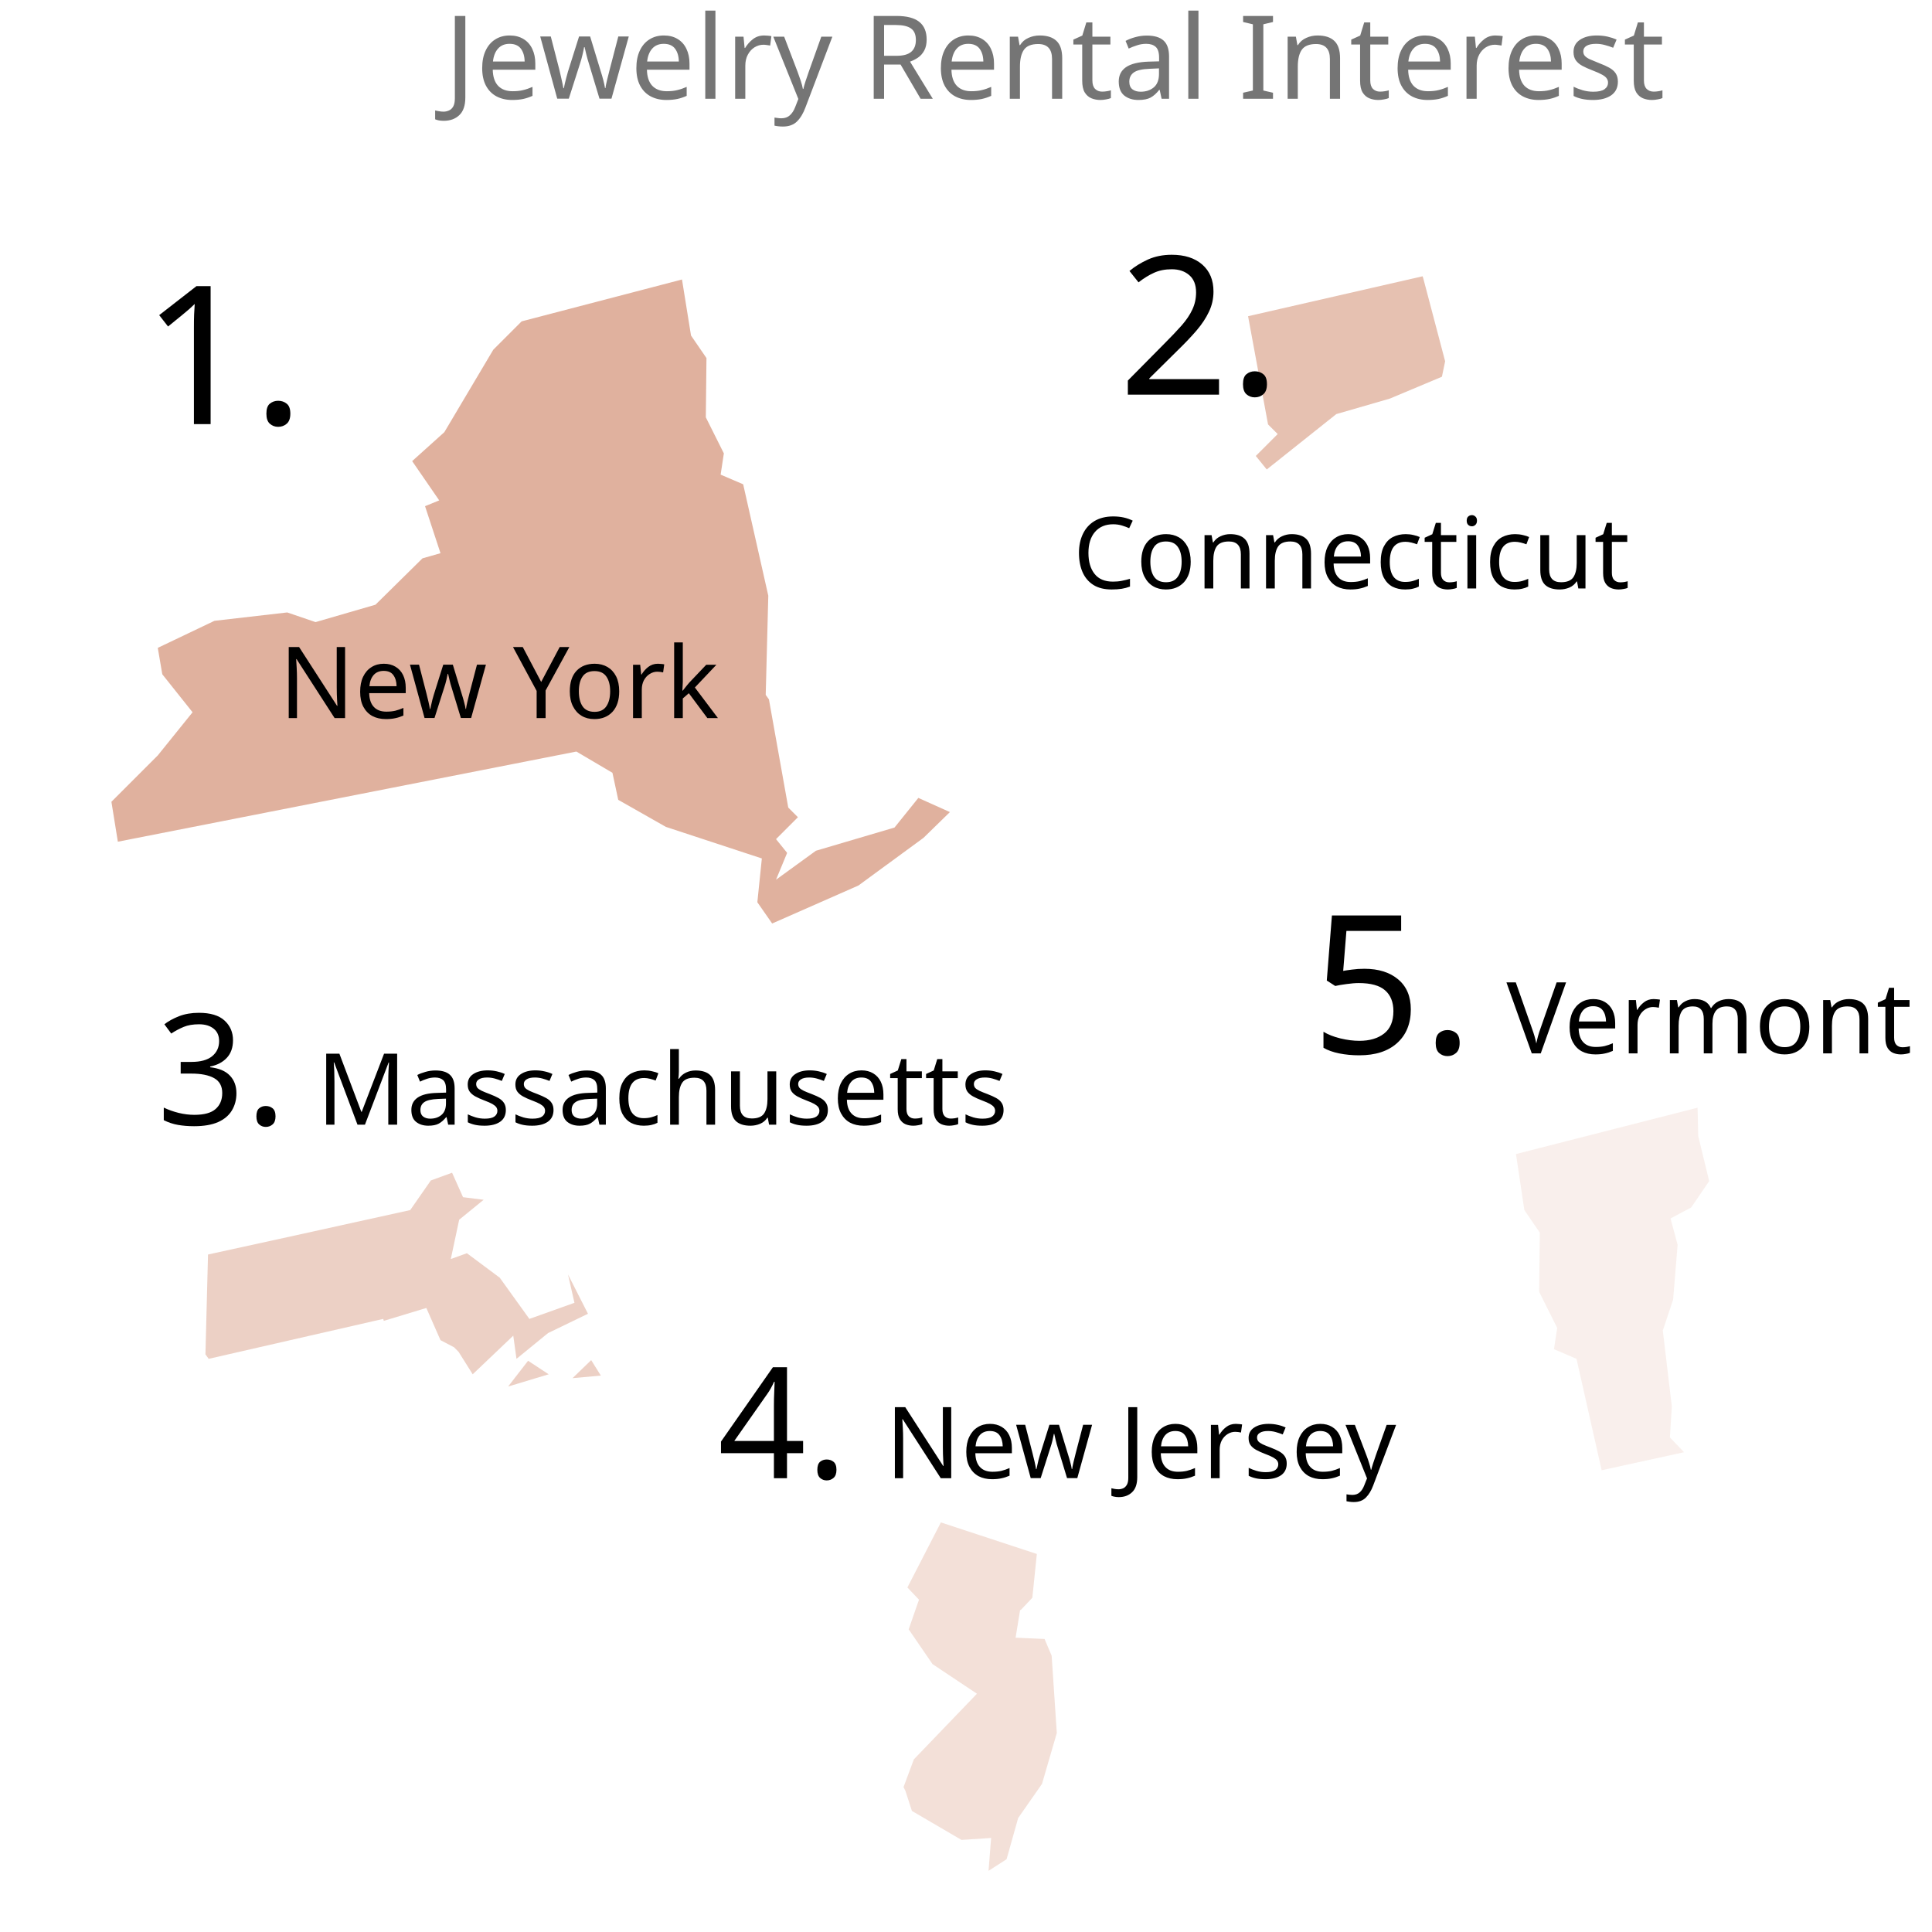
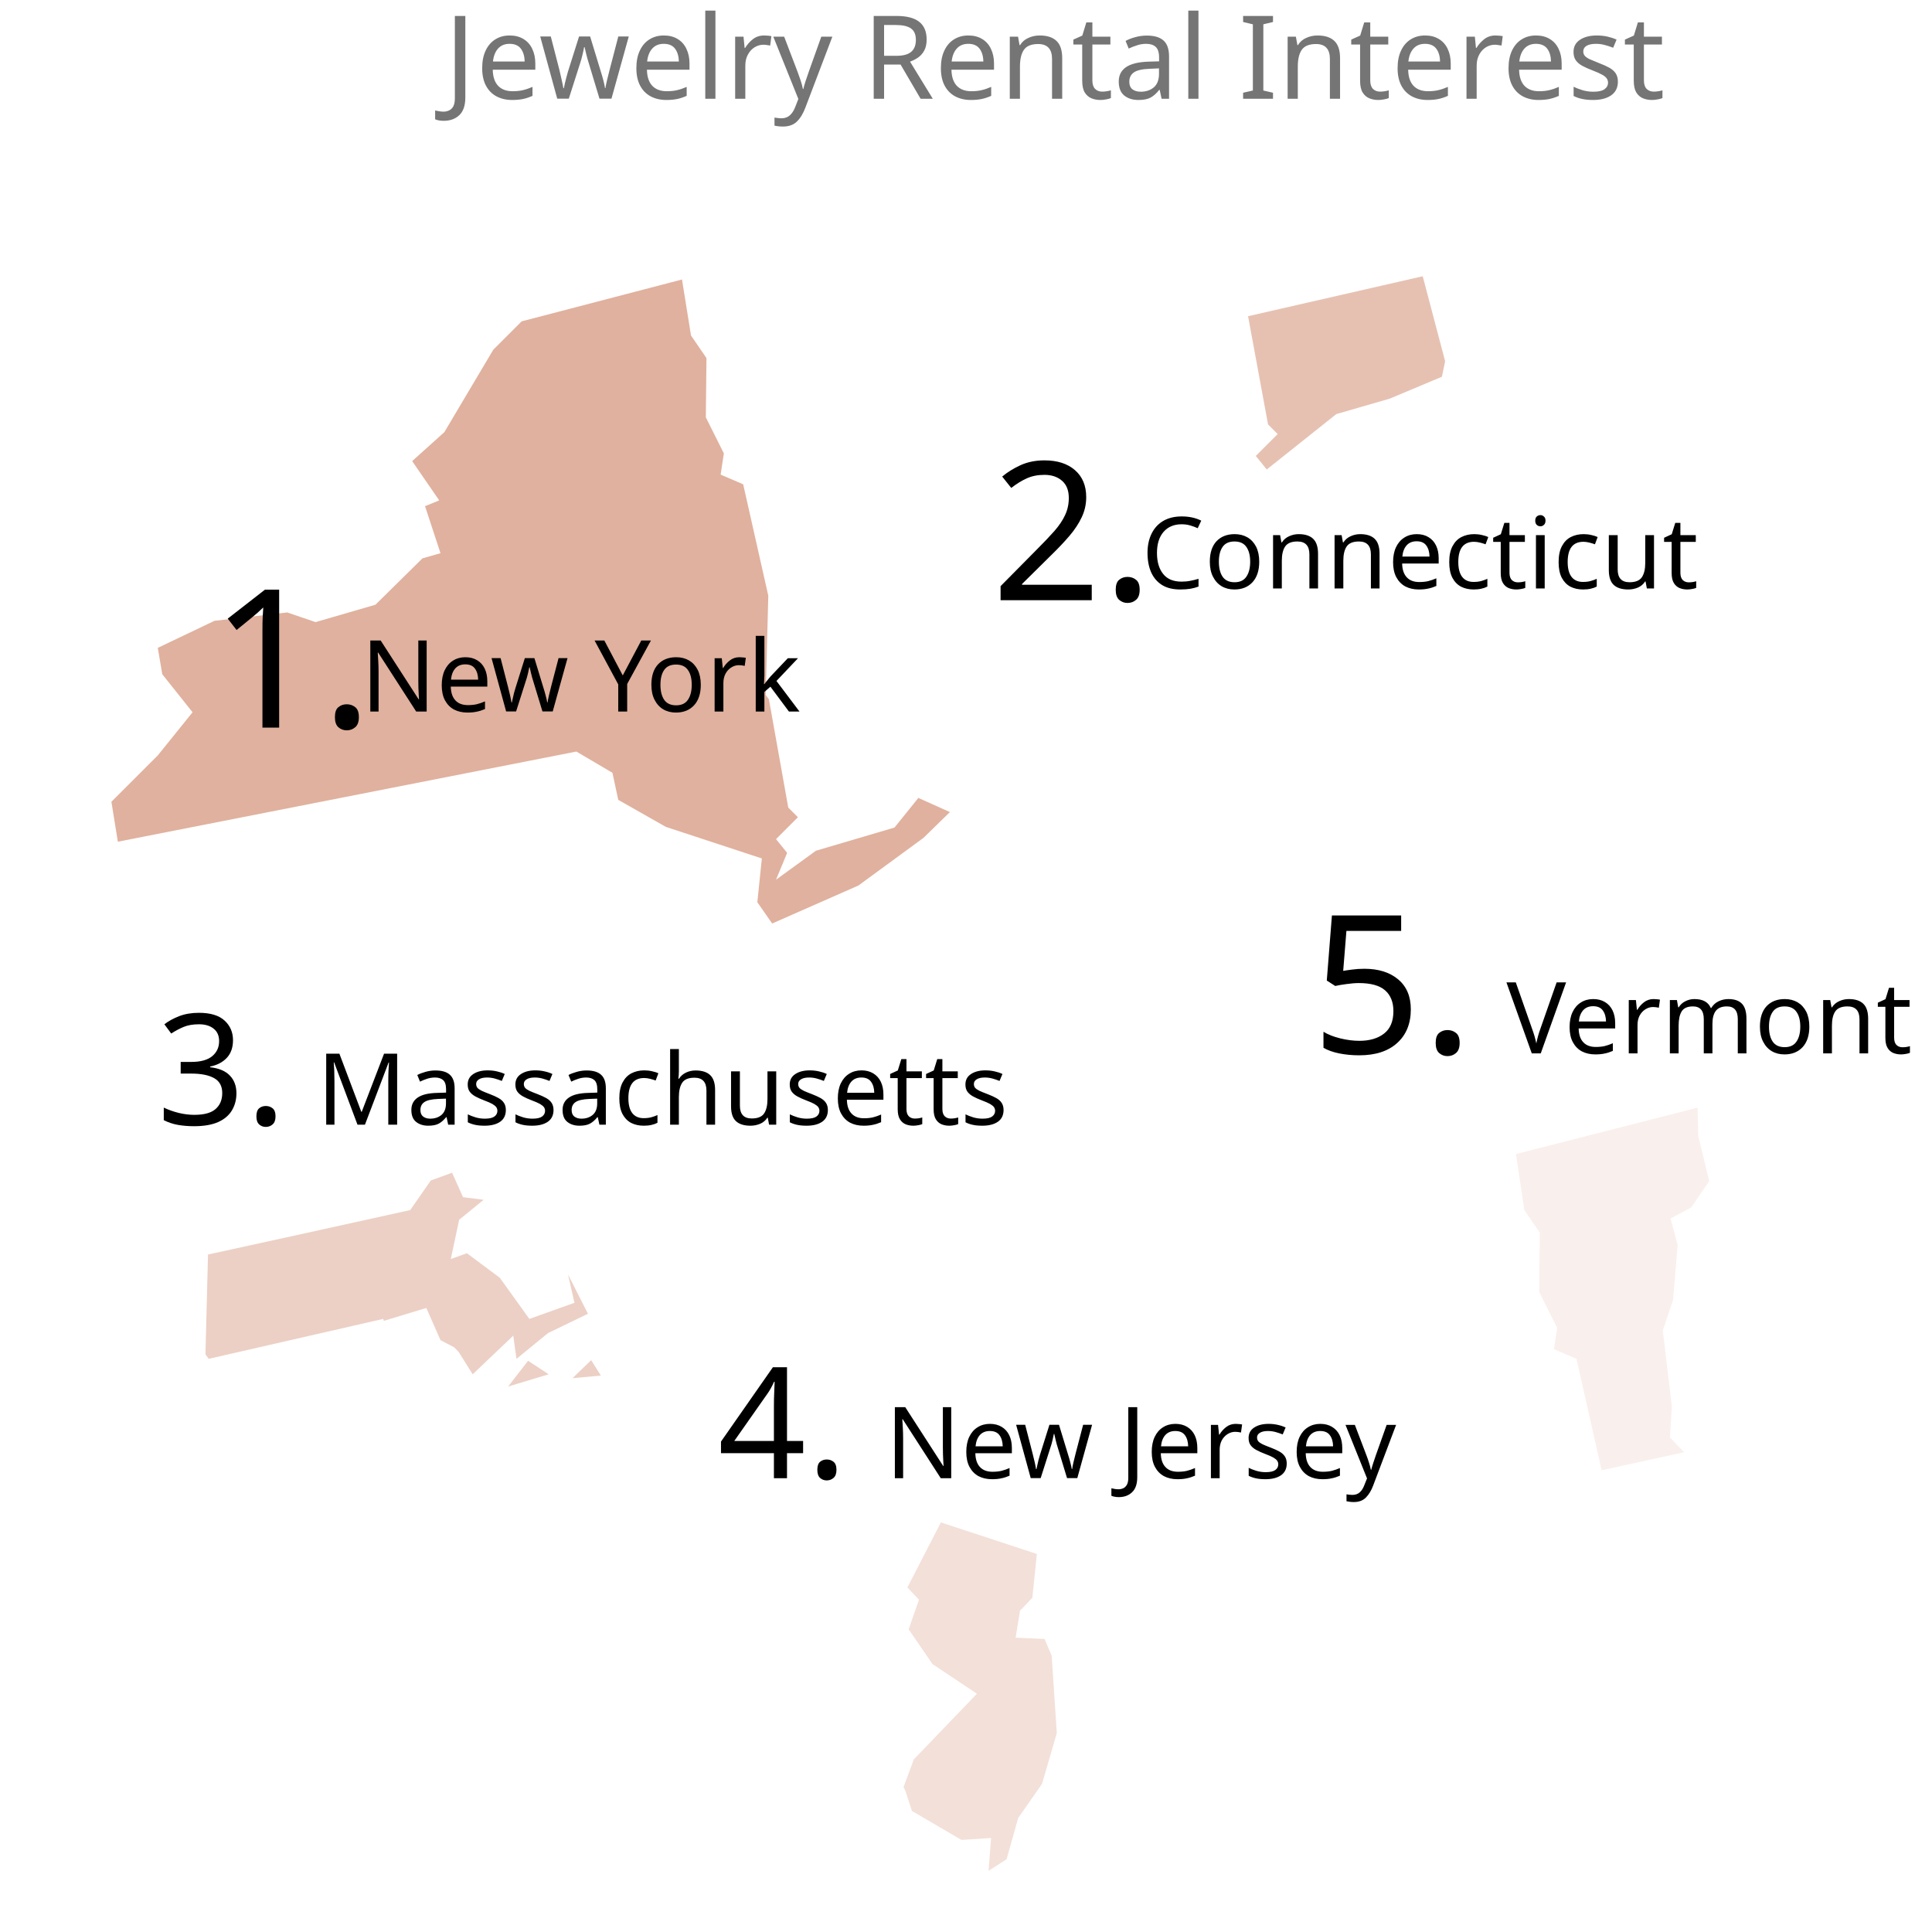
<svg xmlns="http://www.w3.org/2000/svg" version="1.1" id="Layer_1" x="0px" y="0px" viewBox="0 0 300 300" style="enable-background:new 0 0 300 300;" xml:space="preserve">
  <style type="text/css">
	.st0{fill:#E0B19E;}
	.st1{fill:none;}
	.st2{font-family:'GoodlifeBrush';}
	.st3{font-size:15.457px;}
	.st4{font-size:24px;}
	.st5{opacity:0.8;fill:#E0B19E;enable-background:new    ;}
	.st6{opacity:0.6;fill:#E0B19E;enable-background:new    ;}
	.st7{opacity:0.4;fill:#E0B19E;enable-background:new    ;}
	.st8{font-size:30px;}
	.st9{opacity:0.2;fill:#E0B19E;enable-background:new    ;}
	.st10{fill:#757575;}
	.st11{font-size:18px;}
- 	.st12{letter-spacing:30;}
+ 	.st12{letter-spacing:29;}
</style>
  <g>
    <path vector-effect="non-scaling-stroke" class="st0" d="M17.3,124.5l7.2-7.2l5.4-6.7l-4.7-5.9l-0.7-4.1l8.8-4.2l11.3-1.3l4.4,1.5   l9.3-2.7l7.3-7.2l2.8-0.8L66,78.6l2.2-0.9L64,71.6l5-4.5l7.6-12.8l4.4-4.4l24.9-6.5l1.4,8.7l2.4,3.5l-0.1,9.2l2.8,5.6l-0.5,3.3   l3.5,1.5l3.9,17.3l-0.4,15.4l0.5,0.7l3,16.8l1.5,1.5l-3.4,3.4l1.7,2.1v0.1l-1.7,4.1l6.2-4.5l12.2-3.6l3.7-4.6l4.9,2.2l-4.1,4   l-10.1,7.4l-13.4,5.9l-2.3-3.3l0.7-6.8l-14.9-4.9l-7.4-4.2l-0.9-4.2l-5.6-3.3l-71.2,14L17.3,124.5z" />
  </g>
  <g id="Layer_4">
</g>
  <rect x="166.6" y="81.6" class="st1" width="99.4" height="34.8" />
-   <text transform="matrix(1 0 0 1 166.6058 91.3779)" class="st2 st3">Connecticut</text>
+   <text transform="matrix(1 0 0 1 177.2474 91.3779)" class="st2 st3">Connecticut</text>
  <rect x="43" y="97.7" class="st1" width="99.4" height="34.8" />
-   <text transform="matrix(1 0 0 1 39.3143 111.5034)" class="st2 st3"> New York</text>
+   <text transform="matrix(1 0 0 1 51.9828 110.4899)" class="st2 st3"> New York</text>
  <rect x="-14.2" y="501.2" class="st1" width="135.8" height="34.5" />
  <text transform="matrix(1 0 0 1 24.3531 174.6432)" class="st2 st4">3. </text>
  <text transform="matrix(1 0 0 1 49.1531 174.6432)" class="st2 st3">Massachusetts</text>
  <path vector-effect="non-scaling-stroke" class="st5" d="M193.8,49.1l27.1-6.2l0.1,0.3l3.4,12.9l-0.5,2.4l-8.1,3.4l-8.3,2.4  l-10.8,8.6V73v-0.1l-1.7-2.1l3.4-3.4l-1.5-1.5L193.8,49.1z" />
  <path vector-effect="non-scaling-stroke" class="st6" d="M88.9,214l2.9-2.8l1.5,2.4L88.9,214z M78.9,215.3l3.1-4l3.2,2.1L78.9,215.3  z M32.3,194.8l12.8-2.8l18.6-4.1l3.2-4.6l3.3-1.2l1.7,3.8l3.2,0.4l-3.8,3.1l-1.3,6.1l2.5-0.9l5.1,3.8l4.6,6.4l7-2.5l-1-4.4l3.1,6.1  l-6.2,3l-4.9,4l-0.5-3.6l-6.3,6l-2.2-3.5l-0.7-0.7l-2.1-1.1l-2.2-5l-6.6,2l-0.1-0.3L32.4,211l-0.5-0.7L32.3,194.8z" />
  <path vector-effect="non-scaling-stroke" class="st7" d="M140.3,277.5l1.6-4.3l9.8-10.2l-6.9-4.6l-3.7-5.4l1.6-4.6l-1.8-1.9  l5.2-10.1l14.9,4.9l-0.7,6.8l-1.8,1.9h-0.1l-0.7,4.3l4.5,0.2l1.1,2.6l0.8,12l-2.3,7.9l-3.7,5.3l-1.8,6.4l-2.8,1.8l0.4-5.1l-4.6,0.3  l-7.7-4.5l-1-3.1L140.3,277.5z" />
  <rect x="28.9" y="126.1" class="st1" width="105.3" height="21.1" />
  <text transform="matrix(1 0 0 1 111.4551 229.5345)" class="st2 st4">4. </text>
  <text transform="matrix(1 0 0 1 137.4551 229.5345)" class="st2 st3">New Jersey</text>
  <text transform="matrix(1 0 0 1 203.6175 163.5715)" class="st2 st8">5. </text>
  <text transform="matrix(1 0 0 1 233.9175 163.5715)" class="st2 st3">Vermont</text>
  <path vector-effect="non-scaling-stroke" class="st9" d="M235.4,179.2l28.2-7.2l0.1,4.4l0,0l1.7,7l-2.8,4.1l-3.2,1.7l1.1,4.1  l-0.7,8.5l-1.6,4.8l1.4,11.8l-0.3,4.8l2.2,2.3l-12.8,2.8l-3.9-17.3l-3.5-1.5l0.5-3.3l-2.8-5.6l0.1-9.2l-2.4-3.5L235.4,179.2z" />
  <text transform="matrix(1 0 0 1 32.9752 15.3369)" class="st10 st2 st11 st12"> </text>
  <text transform="matrix(1 0 0 1 68.9752 15.3369)" class="st10 st2 st11">Jewelry Rental Interest</text>
  <rect x="22" y="46.9" class="st1" width="41.6" height="52.2" />
-   <text transform="matrix(1 0 0 1 22.0485 65.8567)" class="st2 st8">1.</text>
+   <text transform="matrix(1 0 0 1 32.6901 112.9835)" class="st2 st8">1.</text>
  <g>
-     <rect x="173.7" y="42.3" class="st1" width="81" height="44" />
-     <text transform="matrix(1 0 0 1 173.6953 61.2793)" class="st2 st8">2.</text>
+     <rect x="153.9" y="74.2" class="st1" width="81" height="44" />
+     <text transform="matrix(1 0 0 1 153.9324 93.2039)" class="st2 st8">2.</text>
  </g>
</svg>
